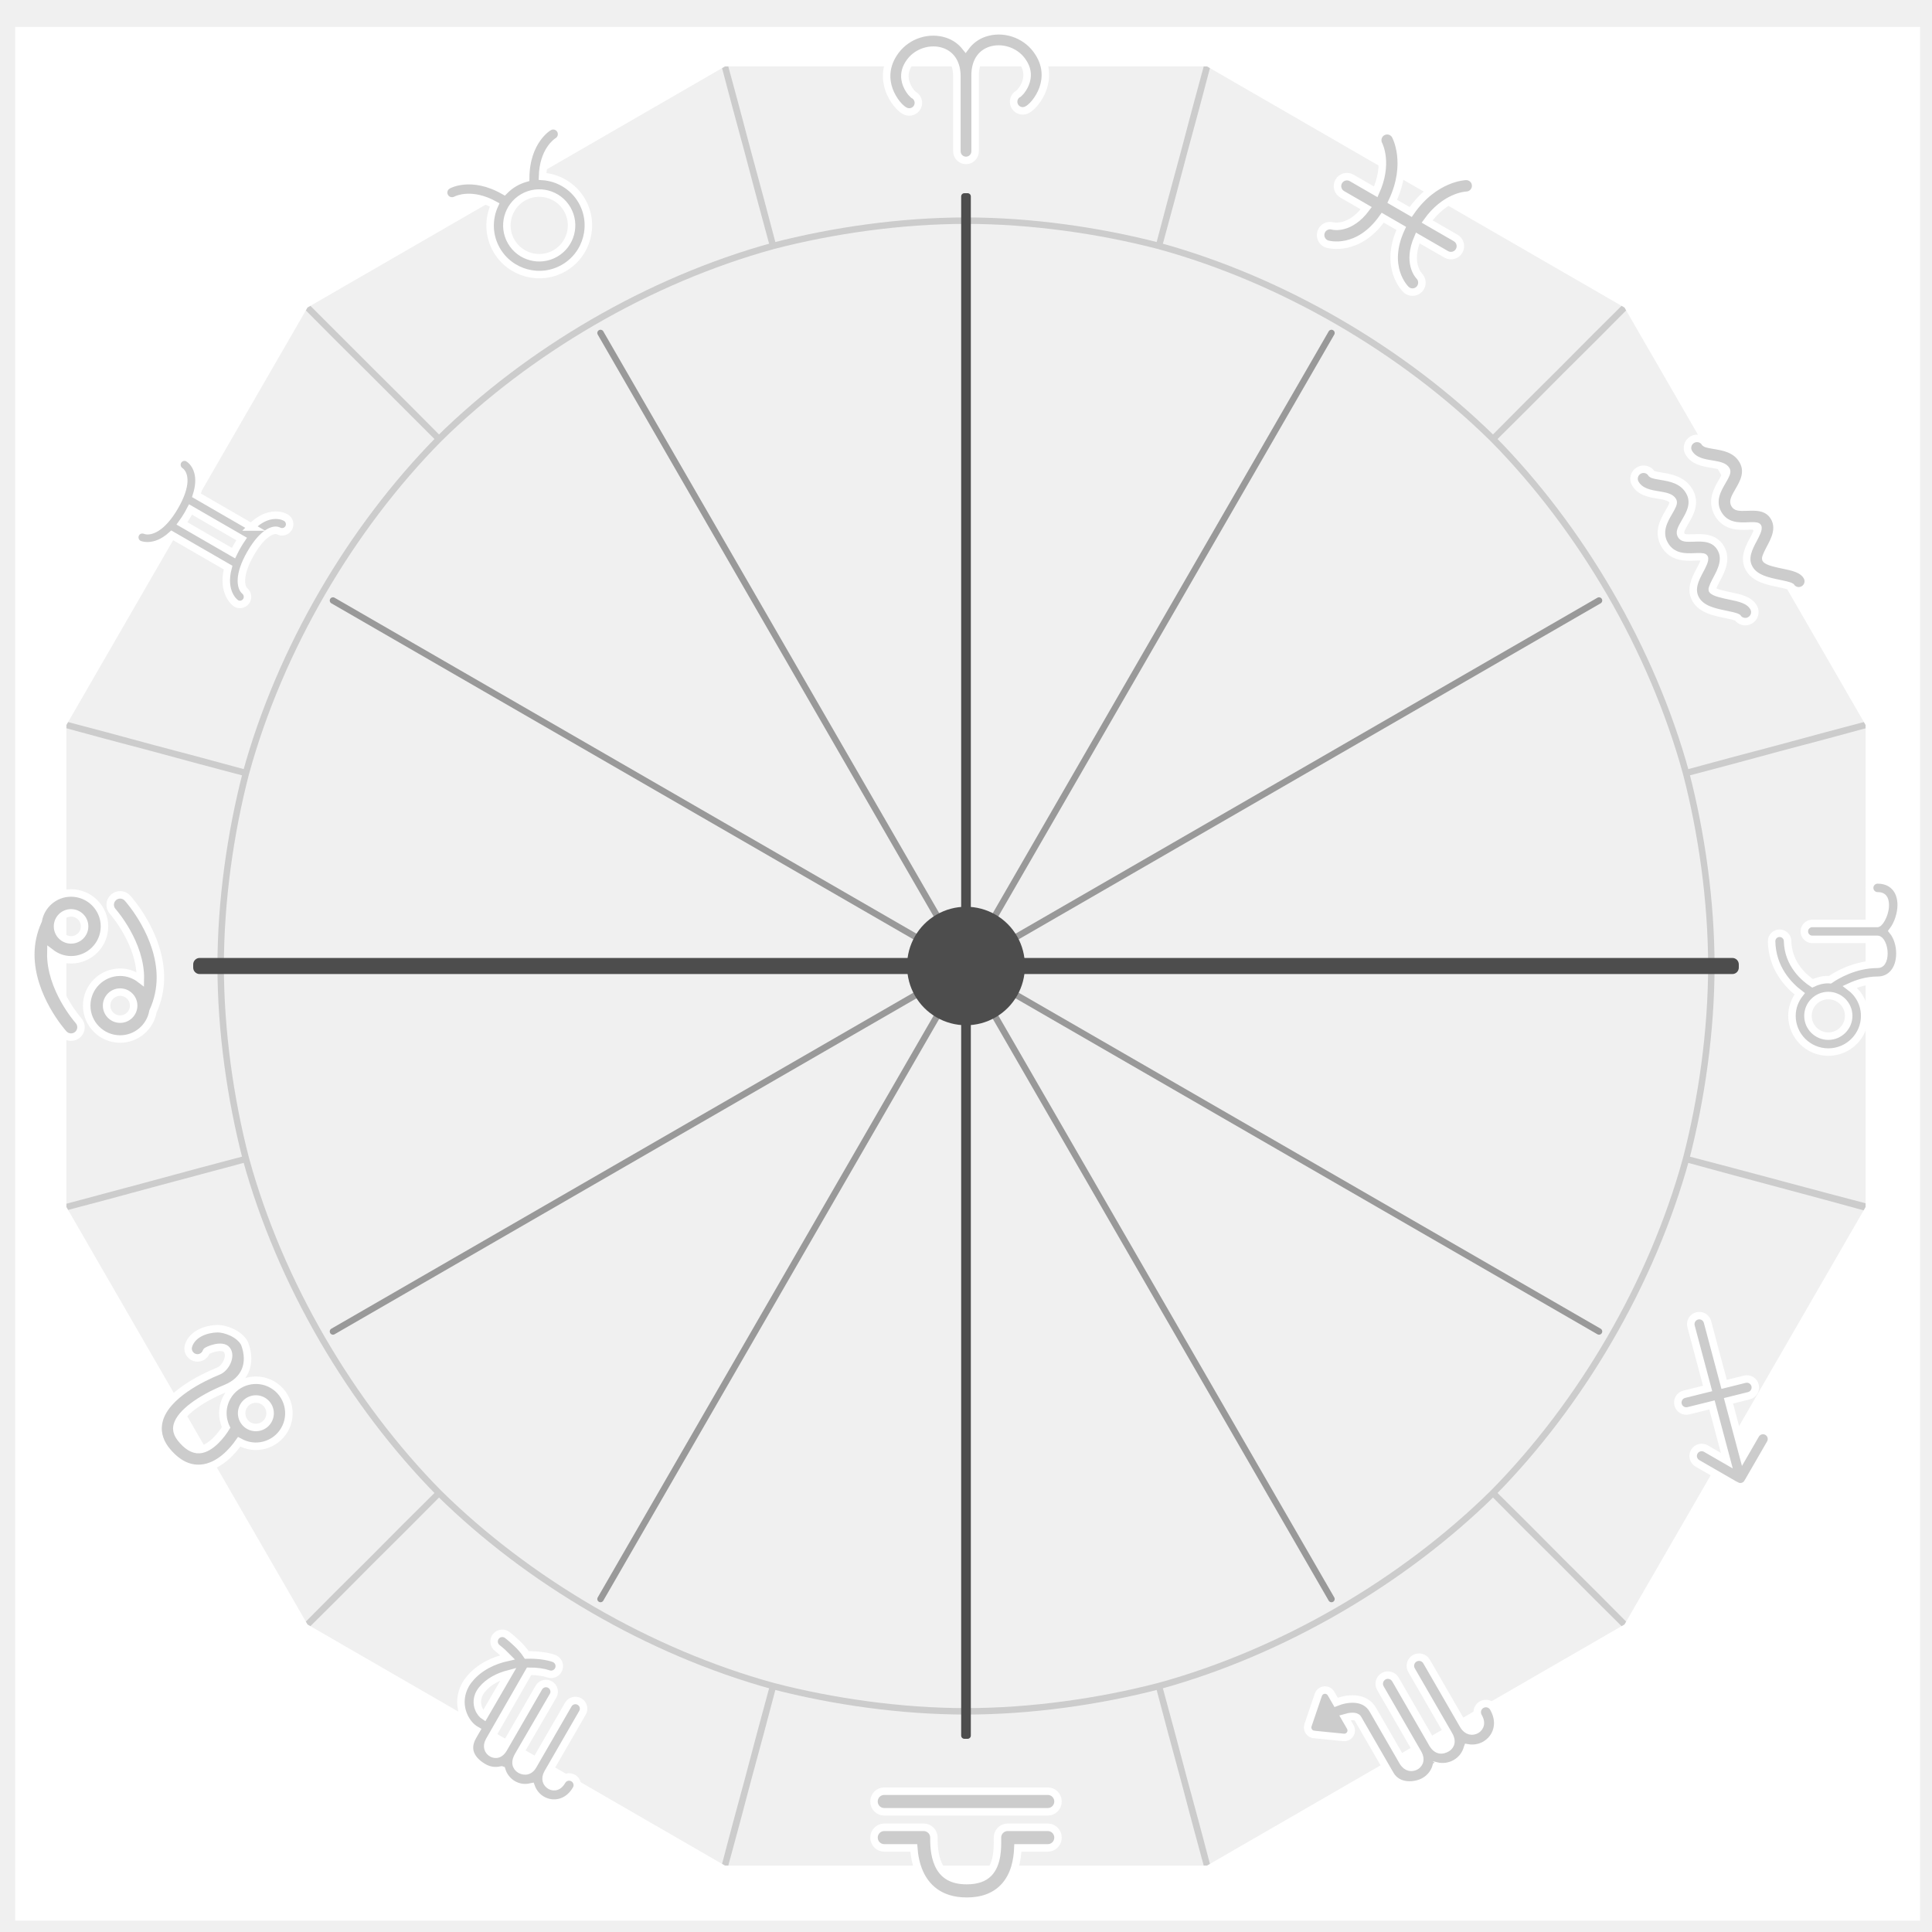
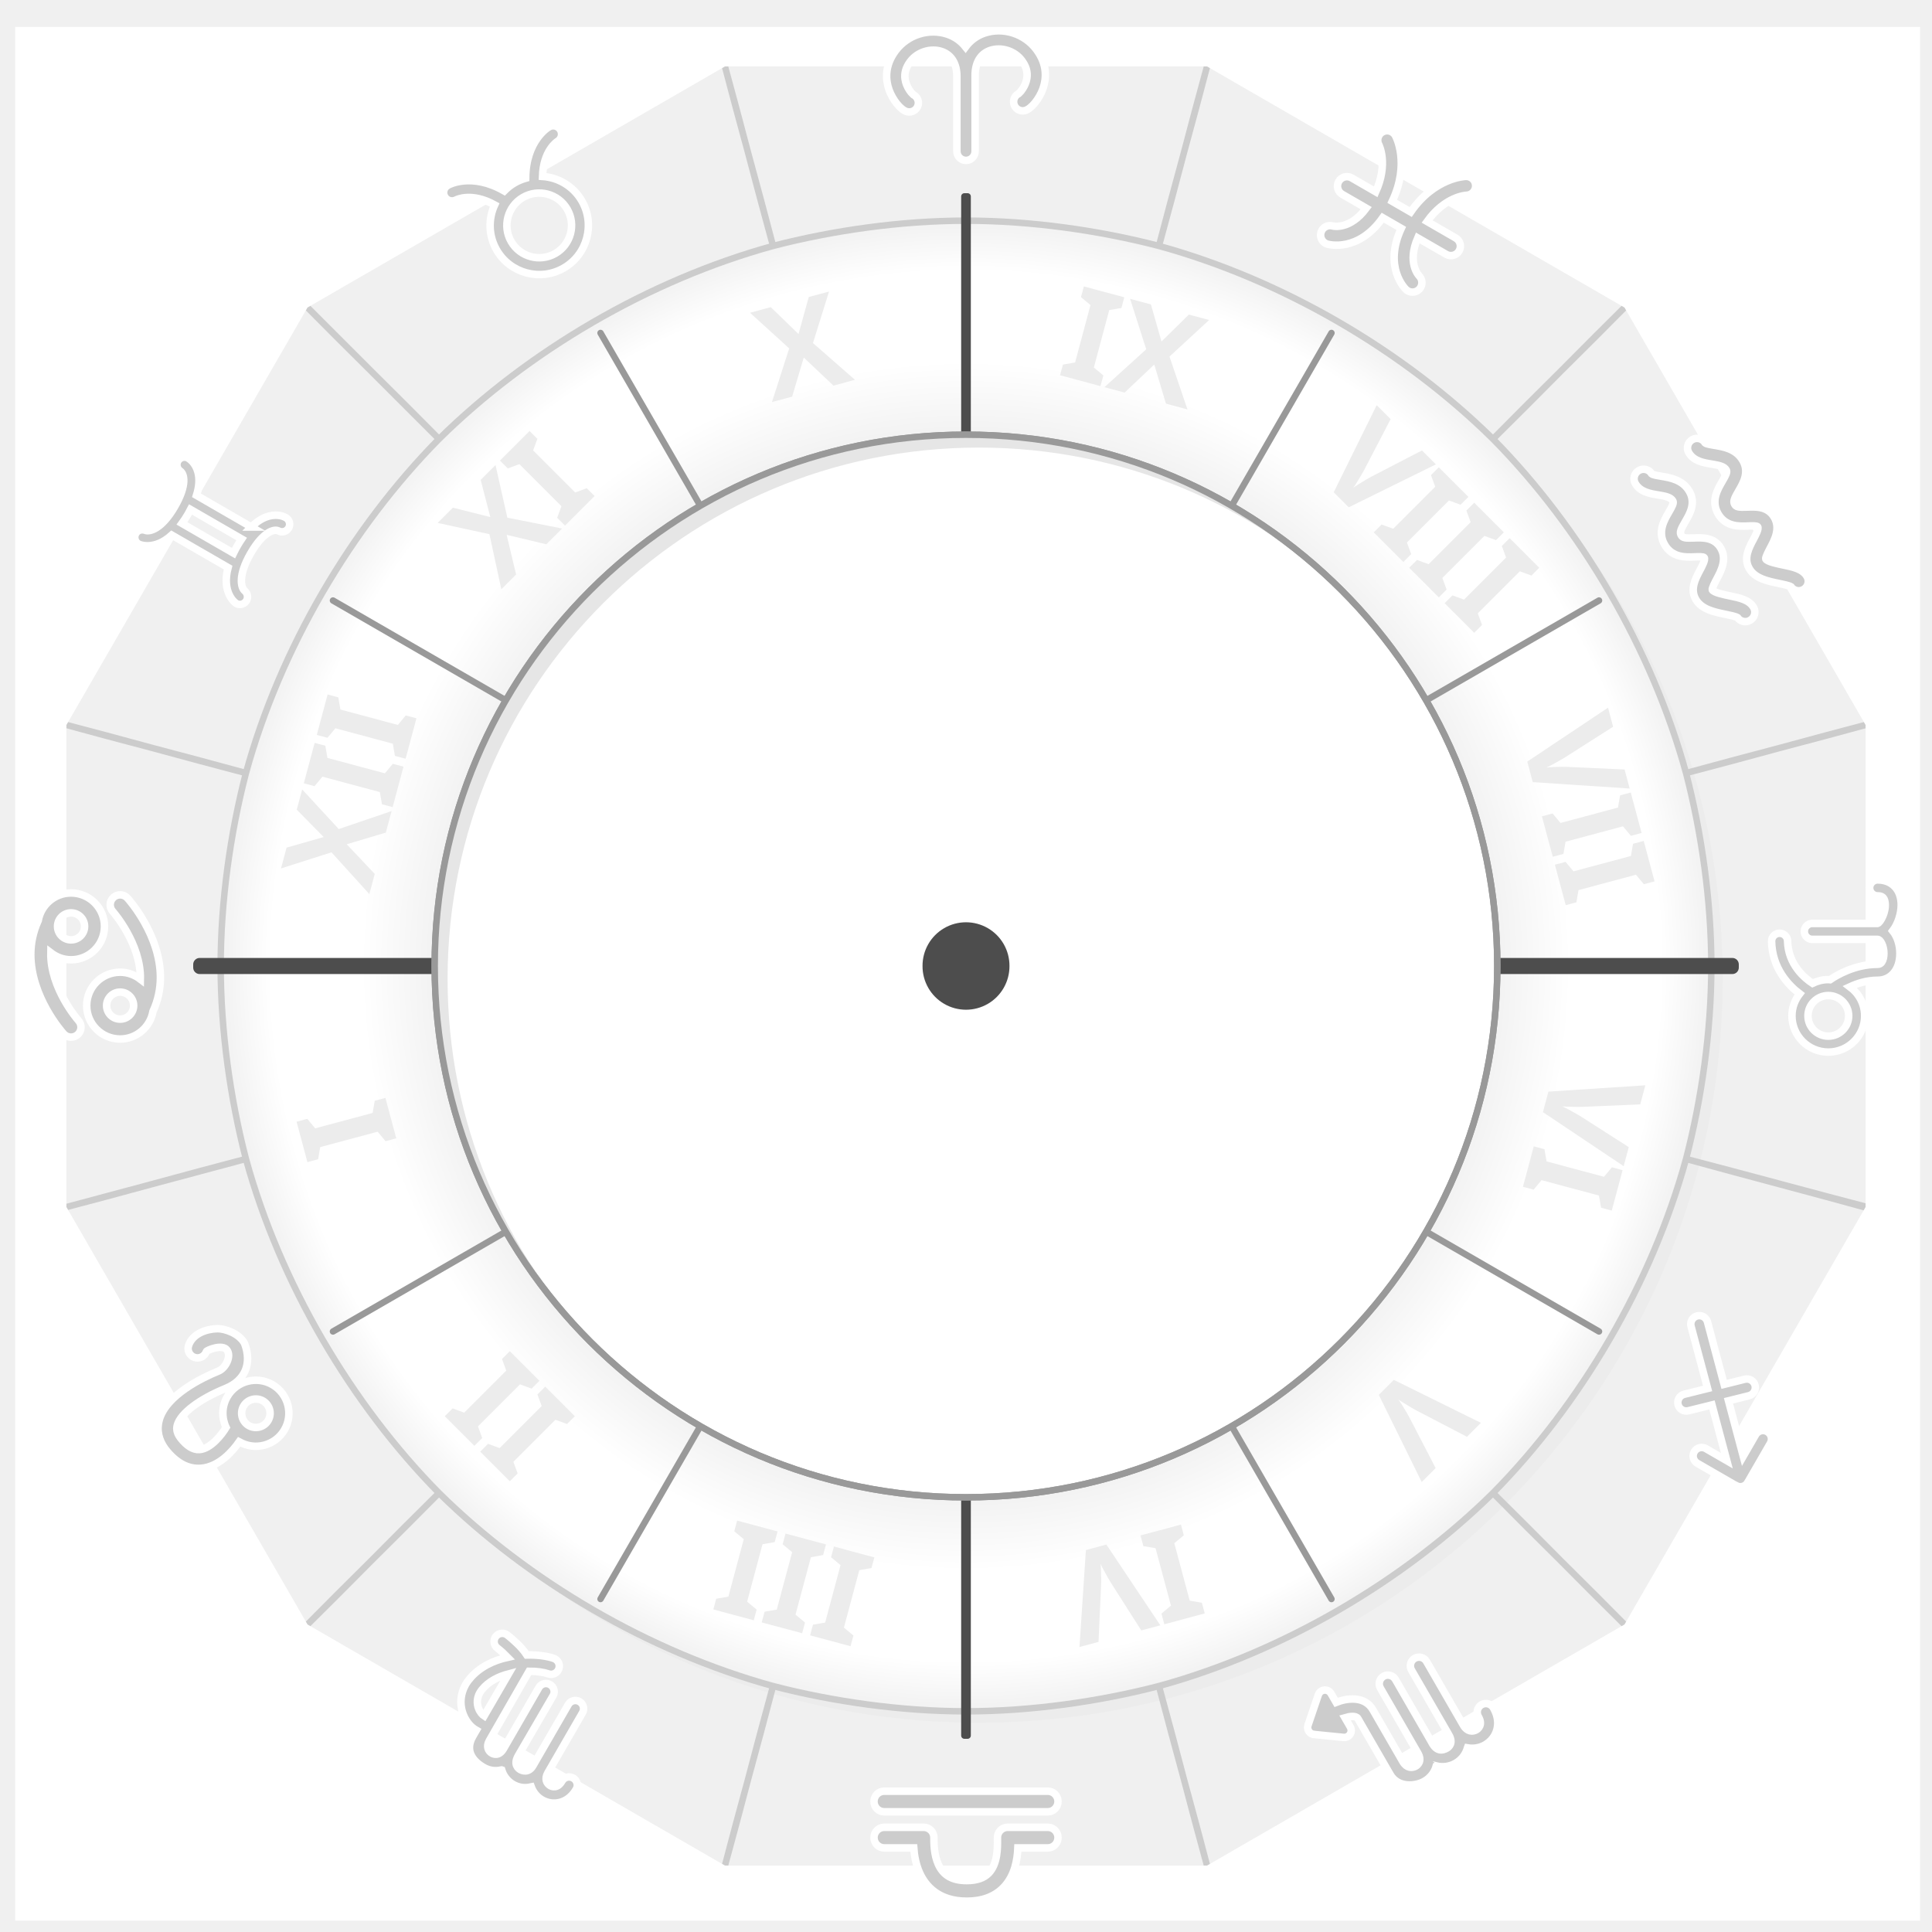
- <svg xmlns="http://www.w3.org/2000/svg" width="600" height="600" id="svg2985" version="1.1">
-   <defs id="defs2987" />
+ <svg xmlns="http://www.w3.org/2000/svg" xmlns:xlink="http://www.w3.org/1999/xlink" width="600" height="600" id="svg2985" version="1.1">
+   <defs id="defs2987">
+     <linearGradient id="linearGradient3909">
+       <stop style="stop-color:#959595;stop-opacity:1;" offset="0" id="stop3911" />
+       <stop id="stop3919" offset="0.814" style="stop-color:#ffffff;stop-opacity:1;" />
+       <stop id="stop3917" offset="0.935" style="stop-color:#ffffff;stop-opacity:1;" />
+       <stop style="stop-color:#f2f2f2;stop-opacity:1;" offset="1" id="stop3913" />
+     </linearGradient>
+     <radialGradient xlink:href="#linearGradient3909" id="radialGradient3915" cx="275" cy="268" fx="275" fy="268" r="165" gradientUnits="userSpaceOnUse" />
+   </defs>
  <g id="layer1">
+     <path style="fill:#ececec;fill-opacity:1;stroke:none;stroke-width:2;stroke-linecap:round;stroke-linejoin:round;stroke-miterlimit:2.9;stroke-opacity:1;stroke-dasharray:none;stroke-dashoffset:0;display:inline" d="M 465.312 138.688 C 505.946 180.322 531 237.228 531 300 C 531 427.578 427.578 531 300 531 C 237.228 531 180.322 505.946 138.688 465.312 C 180.638 508.295 239.195 535 304 535 C 431.578 535 535 431.578 535 304 C 535 239.195 508.295 180.638 465.312 138.688 z " id="path3900" />
+     <path transform="matrix(1.398551,0,0,1.398551,-84.60155,-74.81169)" d="M 440,268 A 165,165 0 1 1 110,268 165,165 0 1 1 440,268 z" id="path3906" style="fill:url(#radialGradient3915);fill-opacity:1;stroke:none;display:inline" />
    <g id="zodiac">
      <path id="path3535" d="M 324.578,18.531 C 329.605,37.854 335.051,57.051 340.078,76.375 358.701,71.544 379.866,68.531 400,68.531 420.134,68.531 441.299,71.544 459.922,76.375 464.949,57.051 470.395,37.854 475.422,18.531 426.509,18.531 373.491,18.531 324.578,18.531 z M 324.578,18.531 C 282.218,42.988 236.297,69.481 193.938,93.938 207.964,108.17 222.301,122.095 236.328,136.328 264.047,109.012 301.464,87.002 340.078,76.375 334.772,57.136 329.884,37.771 324.578,18.531 z M 475.422,18.531 C 470.116,37.771 465.228,57.136 459.922,76.375 498.536,87.002 535.953,109.012 563.672,136.328 577.699,122.095 592.036,108.17 606.062,93.938 563.702,69.481 517.782,42.988 475.422,18.531 z M 193.938,93.938 C 169.481,136.297 142.988,182.218 118.531,224.578 137.771,229.884 157.136,234.772 176.375,240.078 187.002,201.464 209.012,164.047 236.328,136.328 z M 606.062,93.938 C 591.83,107.964 577.905,122.301 563.672,136.328 590.988,164.047 612.998,201.464 623.625,240.078 642.864,234.772 662.229,229.884 681.469,224.578 657.012,182.218 630.519,136.298 606.062,93.938 z M 118.531,224.578 C 118.531,273.491 118.531,326.509 118.531,375.422 137.854,370.395 157.051,364.949 176.375,359.922 171.544,341.299 168.531,320.134 168.531,300 168.531,279.866 171.544,258.701 176.375,240.078 157.051,235.051 137.854,229.605 118.531,224.578 z M 681.469,224.578 C 662.146,229.605 642.949,235.051 623.625,240.078 628.456,258.701 631.469,279.866 631.469,300 631.469,320.134 628.456,341.299 623.625,359.922 642.949,364.949 662.708,370.395 682.031,375.422 682.031,326.509 681.469,273.491 681.469,224.578 z M 176.375,359.922 118.531,375.422 C 142.988,417.782 169.481,463.703 193.938,506.062 208.17,492.036 222.095,477.699 236.328,463.672 209.012,435.953 187.002,398.536 176.375,359.922 z M 623.625,359.922 C 612.998,398.536 590.988,435.953 563.672,463.672 577.905,477.699 591.83,492.036 606.062,506.062 630.519,463.703 656.45,417.782 680.906,375.422 661.667,370.116 642.864,365.228 623.625,359.922 z M 236.328,463.672 C 222.301,477.905 207.964,491.83 193.938,506.062 236.298,530.519 282.218,557.012 324.578,581.469 329.884,562.229 334.772,542.864 340.078,523.625 301.464,512.998 264.047,490.988 236.328,463.672 z M 563.672,463.672 C 535.953,490.988 498.536,512.998 459.922,523.625 465.228,542.864 470.116,562.229 475.422,581.469 517.782,557.012 563.703,530.519 606.062,506.062 592.036,491.83 577.699,477.905 563.672,463.672 z M 340.078,523.625 C 335.051,542.949 329.605,562.146 324.578,581.469 L 475.422,581.469 C 470.395,562.146 464.949,542.949 459.922,523.625 441.299,528.456 420.134,531.469 400,531.469 379.866,531.469 358.701,528.456 340.078,523.625 z" style="fill:none;stroke:#cccccc;stroke-width:2;display:inline" transform="translate(-100,0)" />
      <path style="fill:#ffffff;fill-opacity:1;stroke:none" d="M 4.719,8.375 4.719,596.469 596.312,596.469 596.312,8.375 4.719,8.375 z M 225.156,20.625 374.844,20.625 504.5,95.5 579.375,225.156 579.375,374.844 504.5,504.5 374.844,579.375 225.156,579.375 95.5,504.5 20.625,374.844 20.625,225.156 95.5,95.5 225.156,20.625 z" id="rect3032" />
      <path transform="matrix(1.23219,0,0,1.23219,-427.2726,-285.8995)" id="path3537" d="M 607.934,244.465 C 604.929,240.485 599.572,238.799 594.901,240.361 592.903,241.032 591.297,242.254 590.115,243.856 588.959,242.396 587.431,241.278 585.553,240.648 580.883,239.083 575.527,240.768 572.521,244.749 569.606,248.615 569.993,252.263 570.828,254.643 571.749,257.257 573.828,259.794 575.372,260.182 576.596,260.482 577.846,259.746 578.156,258.514 578.425,257.446 577.896,256.358 576.943,255.893 576.554,255.555 575.188,254.066 574.879,252.008 574.645,250.455 575.074,248.988 576.184,247.518 577.99,245.129 581.316,244.074 584.094,245.001 586.569,245.834 587.932,248.071 587.932,251.3 L 587.932,269.872 587.932,270.159 C 587.932,271.429 588.958,272.455 590.228,272.455 591.498,272.455 592.523,271.429 592.523,270.159 L 592.523,269.872 592.523,251.301 592.523,251.018 C 592.523,247.787 593.886,245.551 596.361,244.719 599.143,243.79 602.465,244.845 604.271,247.234 605.381,248.706 605.807,250.175 605.575,251.723 605.265,253.783 603.899,255.272 603.512,255.607 602.559,256.074 602.029,257.159 602.298,258.23 602.608,259.464 603.853,260.209 605.083,259.897 606.627,259.509 608.706,256.973 609.627,254.358 610.462,251.976 610.85,248.327 607.934,244.465 z" style="fill:#cccccc;fill-opacity:1;stroke:#ffffff;stroke-width:1.89;display:inline" />
      <path transform="matrix(1.067108,0.616095,-0.616095,1.067108,-122.2553,-620.3276)" id="path3581" d="M 685.36,254.878 677.052,254.878 C 677.819,247.235 682.094,244.355 682.343,244.193 683.457,243.507 683.806,242.05 683.131,240.93 682.446,239.803 680.984,239.45 679.858,240.128 679.567,240.309 673.13,244.345 672.264,254.878 L 666.899,254.878 C 666.031,244.345 659.598,240.305 659.305,240.128 658.187,239.453 656.743,239.809 656.058,240.916 655.368,242.025 655.711,243.489 656.813,244.191 657.014,244.321 661.337,247.188 662.106,254.878 L 655.094,254.878 C 653.777,254.878 652.711,255.945 652.711,257.263 652.711,258.578 653.777,259.646 655.094,259.646 L 662.092,259.646 C 661.293,266.461 657.18,267.71 657.019,267.753 655.74,268.06 654.951,269.347 655.259,270.627 655.521,271.719 656.497,272.455 657.573,272.455 657.757,272.455 657.943,272.432 658.131,272.389 658.468,272.305 665.918,270.385 666.893,259.644 L 672.272,259.643 C 673.245,270.385 680.695,272.306 681.034,272.389 681.22,272.432 681.406,272.455 681.587,272.455 682.646,272.455 683.597,271.737 683.874,270.662 684.2,269.404 683.437,268.111 682.183,267.763 681.99,267.71 677.873,266.461 677.073,259.646 L 685.362,259.646 C 686.678,259.646 687.744,258.578 687.744,257.263 687.744,255.945 686.678,254.878 685.36,254.878 z" style="fill:#cccccc;fill-opacity:1;stroke:#ffffff;stroke-width:1.89;display:inline" />
      <path style="fill:#cccccc;stroke:#ffffff;stroke-width:1.289" d="M 1.631,12.874 C 3.334,12.874 4.42,11.56 5.293,10.498 6.166,9.441 6.748,8.8 7.474,8.8 7.856,8.8 8.162,9.212 8.83,10.374 9.605,11.724 10.774,13.76 13.316,13.76 15.939,13.76 17.022,11.699 17.736,10.338 18.048,9.742 18.439,9.002 18.683,9.002 19.105,9.002 19.738,10.008 20.199,10.739 21.066,12.112 22.142,13.825 24.187,13.825 26.181,13.825 27.667,12.162 28.984,10.693 29.457,10.165 30.161,9.381 30.498,9.2 31.339,9.136 32,8.432 32,7.575 32,6.676 31.271,5.943 30.37,5.943 28.859,5.943 27.74,7.193 26.557,8.517 25.916,9.233 24.725,10.562 24.184,10.562 23.901,10.495 23.266,9.484 22.959,9 22.093,7.624 20.906,5.738 18.684,5.738 16.469,5.738 15.496,7.592 14.851,8.817 14.126,10.197 13.855,10.495 13.318,10.495 12.757,10.495 12.413,10.057 11.66,8.748 10.879,7.393 9.811,5.535 7.474,5.535 5.158,5.535 3.781,7.204 2.777,8.424 2.435,8.836 1.867,9.528 1.614,9.612 0.722,9.622 0,10.349 0,11.243 0,12.144 0.73,12.874 1.631,12.874 z" id="path3529" transform="matrix(0.8995769,1.558113,-1.571058,0.9070509,543.2129,126.3413)" />
      <path style="fill:#cccccc;stroke:#ffffff;stroke-width:1.289" d="M 30.37,16.513 C 28.859,16.513 27.74,17.763 26.557,19.086 25.916,19.803 24.725,21.132 24.184,21.132 23.901,21.064 23.266,20.054 22.959,19.57 22.093,18.194 20.906,16.308 18.684,16.308 16.469,16.308 15.496,18.162 14.851,19.388 14.126,20.767 13.855,21.065 13.318,21.065 12.757,21.065 12.413,20.627 11.66,19.318 10.881,17.963 9.812,16.104 7.475,16.104 5.16,16.104 3.783,17.773 2.779,18.993 2.437,19.407 1.869,20.097 1.616,20.181 0.722,20.191 0,20.917 0,21.811 0,22.71 0.73,23.442 1.631,23.442 3.334,23.442 4.42,22.127 5.293,21.066 6.166,20.009 6.748,19.367 7.474,19.367 7.856,19.367 8.162,19.78 8.83,20.942 9.605,22.292 10.774,24.327 13.316,24.327 15.939,24.327 17.022,22.267 17.736,20.907 18.048,20.31 18.439,19.57 18.683,19.57 19.105,19.57 19.738,20.576 20.199,21.307 21.066,22.681 22.142,24.393 24.187,24.393 26.181,24.393 27.667,22.73 28.984,21.262 29.457,20.734 30.161,19.95 30.498,19.768 31.339,19.704 32,19 32,18.143 32,17.242 31.271,16.513 30.37,16.513 z" id="path3531" transform="matrix(0.8995769,1.558113,-1.571058,0.9070509,543.2129,126.3413)" />
      <path transform="matrix(0,1.23219,-1.23219,0,885.8995,-722.9978)" id="path3553" d="M 842.79,248.992 C 839.788,248.992 837.143,250.471 835.474,252.719 834.639,250.916 833.82,248.46 833.82,245.727 833.82,242.369 831.105,240.111 827.063,240.111 824.992,240.111 822.85,240.74 821.377,241.94 819.573,240.559 816.959,239.784 814.833,239.784 813.144,239.784 811.672,240.242 810.58,241.108 809.645,241.851 808.53,243.254 808.53,245.729 808.53,246.843 809.431,247.743 810.54,247.743 811.649,247.743 812.55,246.843 812.55,245.729 812.55,244.747 812.825,244.057 814.17,243.859 816.56,243.5 819.293,245.06 819.499,245.729 L 819.499,262.191 C 819.499,263.304 820.399,264.205 821.509,264.205 822.618,264.205 823.517,263.303 823.517,262.191 L 823.517,245.729 C 823.517,245.019 825.153,244.145 827.062,244.145 827.942,244.145 828.736,244.338 829.237,244.668 829.636,244.933 829.798,245.244 829.798,245.729 829.798,251.556 832.639,256.207 833.694,257.734 833.683,257.876 833.652,258.012 833.652,258.156 833.652,259.592 834.012,260.93 834.597,262.14 833.366,264.018 829.915,268.295 823.936,268.425 822.827,268.449 821.946,269.367 821.969,270.483 821.993,271.582 822.888,272.455 823.979,272.455 823.994,272.444 824.007,272.455 824.021,272.455 830.876,272.31 835.162,268.102 837.227,265.378 838.774,266.576 840.686,267.322 842.787,267.322 847.828,267.322 851.925,263.212 851.925,258.16 851.925,253.105 847.831,248.991 842.79,248.991 z M 842.79,263.288 C 839.969,263.288 837.673,260.986 837.673,258.156 837.673,255.327 839.969,253.025 842.79,253.025 845.613,253.025 847.909,255.328 847.909,258.156 847.909,260.986 845.613,263.289 842.79,263.288 z" style="fill:#cccccc;stroke:#ffffff;stroke-width:1.89;display:inline" />
      <path transform="matrix(-0.616095,1.067108,-1.067108,-0.616095,1368.191,-378.3608)" id="path3587" d="M 926.586,241.846 C 926.576,241.597 926.534,241.345 926.437,241.111 926.33,240.854 926.178,240.626 925.987,240.431 925.973,240.425 925.977,240.415 925.977,240.414 L 925.977,240.414 C 925.779,240.215 925.542,240.059 925.28,239.951 925.018,239.842 924.743,239.785 924.462,239.785 924.462,239.785 924.462,239.785 924.462,239.784 L 913.037,239.784 C 911.854,239.784 910.894,240.743 910.894,241.926 910.894,243.111 911.854,244.069 913.036,244.069 L 919.28,244.069 909.045,254.273 905.367,250.455 C 904.546,249.606 903.188,249.579 902.337,250.401 901.485,251.221 901.459,252.576 902.28,253.43 L 906.009,257.297 894.475,268.796 C 893.637,269.63 893.635,270.988 894.475,271.826 894.892,272.246 895.441,272.455 895.991,272.455 896.537,272.455 897.085,272.246 897.504,271.83 L 908.985,260.383 913.193,264.75 C 913.613,265.186 914.173,265.406 914.737,265.406 915.271,265.406 915.808,265.208 916.223,264.806 917.075,263.986 917.099,262.628 916.279,261.777 L 912.022,257.358 922.323,247.09 922.323,253.175 C 922.323,254.36 923.283,255.319 924.468,255.319 925.65,255.319 926.609,254.36 926.609,253.176 L 926.609,241.927 C 926.609,241.898 926.594,241.875 926.592,241.845 z" style="fill:#cccccc;fill-opacity:1;stroke:#ffffff;stroke-width:1.89;display:inline" />
      <path transform="matrix(-1.067108,0.616095,-0.616095,-1.067108,1649.629,197.3299)" id="path3593" d="M 1011.121,263.915 1005.029,259.539 C 1004.49,259.151 1003.784,259.097 1003.199,259.399 1002.611,259.701 1002.243,260.307 1002.243,260.97 L 1002.243,263.659 C 1001.077,263.378 999.526,262.779 999.526,261.852 L 999.526,245.546 C 999.526,241.611 995.463,239.784 992.9,239.784 991.182,239.784 989.583,240.433 988.395,241.615 988.394,241.615 988.39,241.618 988.388,241.621 987.129,240.416 985.459,239.784 983.837,239.784 982.121,239.784 980.522,240.433 979.335,241.615 979.326,241.622 979.318,241.636 979.308,241.644 978.094,240.628 976.578,240.077 975.091,240.077 973.374,240.077 971.775,240.727 970.588,241.908 969.683,242.808 968.603,244.443 968.603,247.099 968.603,248.312 969.581,249.291 970.79,249.291 971.998,249.291 972.975,248.31 972.975,247.099 972.975,244.652 974.595,244.463 975.091,244.463 976.132,244.463 977.347,245.153 977.347,247.099 L 977.347,265.647 C 977.347,266.858 978.324,267.838 979.533,267.838 980.741,267.838 981.718,266.856 981.718,265.647 L 981.718,246.808 C 981.718,244.361 983.339,244.171 983.835,244.171 986.798,244.171 986.407,247.024 986.407,247.876 986.407,248.729 986.407,265.647 986.407,265.647 986.407,266.859 987.386,267.839 988.593,267.839 989.803,267.839 990.78,266.856 990.78,265.647 L 990.78,246.809 C 990.78,244.361 992.397,244.171 992.896,244.171 993.936,244.171 995.15,244.863 995.15,246.809 L 995.15,261.858 C 995.15,266.035 999.393,267.716 1002.237,268.123 L 1002.237,270.688 C 1002.237,271.382 1002.643,272.01 1003.271,272.297 1003.506,272.404 1003.751,272.455 1003.997,272.455 1004.418,272.456 1004.83,272.306 1005.157,272.02 L 1011.249,266.685 C 1011.656,266.331 1011.878,265.809 1011.851,265.27 1011.828,264.725 1011.558,264.229 1011.121,263.917 z" style="fill:#cccccc;fill-opacity:1;stroke:#ffffff;stroke-width:1.89;display:inline" />
      <path style="fill:#cccccc;stroke:#ffffff;stroke-width:1.299" d="M 1.78,18.259 8.75,18.259 C 9.733,18.259 10.53,17.463 10.53,16.481 L 10.528,16.129 C 10.513,14.768 10.482,11.933 12.051,10.345 12.903,9.484 14.152,9.065 15.869,9.065 18.366,9.065 19.935,9.95 20.81,11.847 21.581,13.525 21.581,15.538 21.58,16.48 21.58,17.462 22.377,18.258 23.359,18.258 L 30.216,18.258 C 31.199,18.258 31.996,17.462 31.996,16.48 31.996,15.498 31.199,14.701 30.216,14.701 L 25.084,14.701 C 24.992,13.463 24.737,11.876 24.041,10.359 23.022,8.143 20.776,5.504 15.868,5.504 13.188,5.504 11.052,6.29 9.518,7.842 7.497,9.884 7.064,12.728 6.981,14.699 L 1.78,14.699 C 0.797,14.699 0,15.495 0,16.478 0,17.463 0.797,18.259 1.78,18.259 z" id="path3573" transform="matrix(-1.785963,0,0,-1.800137,328.5755,600.3483)" />
      <path style="fill:#cccccc;stroke:#ffffff;stroke-width:1.299" d="M 30.221,20.93 1.78,20.93 C 0.797,20.93 0,21.727 0,22.708 0,23.691 0.797,24.488 1.78,24.488 L 30.221,24.488 C 31.203,24.488 32,23.691 32,22.708 32,21.725 31.203,20.93 30.221,20.93 z" id="path3575" transform="matrix(-1.785963,0,0,-1.800137,328.5755,600.3483)" />
      <path transform="matrix(-1.067108,-0.616095,0.616095,-1.067108,1234.467,1516.053)" id="path3605" d="M 1168.754,257.293 C 1169.335,253.819 1168.057,250.552 1165.335,248.551 1163.907,247.502 1162.267,246.96 1160.8,246.972 L 1160.8,245.218 C 1160.8,240.567 1156.96,239.784 1154.535,239.784 1152.91,239.784 1151.4,240.395 1150.278,241.509 1150.278,241.511 1150.278,241.514 1150.268,241.516 1149.077,240.38 1147.499,239.784 1145.965,239.784 1144.344,239.784 1142.832,240.395 1141.71,241.509 1141.7,241.517 1141.694,241.53 1141.685,241.538 1140.536,240.579 1139.103,240.06 1137.698,240.06 1136.075,240.06 1134.563,240.671 1133.441,241.785 1132.585,242.636 1131.563,244.176 1131.563,246.682 1131.563,247.824 1132.487,248.747 1133.63,248.747 1134.772,248.747 1135.697,247.824 1135.697,246.682 1135.697,244.373 1137.227,244.194 1137.697,244.194 1138.68,244.194 1139.828,244.845 1139.828,246.682 L 1139.828,264.166 C 1139.828,265.308 1140.753,266.231 1141.895,266.231 1143.037,266.231 1143.962,265.307 1143.962,264.166 L 1143.962,246.405 C 1143.962,244.097 1145.763,243.922 1146.257,243.922 1146.752,243.922 1148.447,244.054 1148.447,246.733 1148.447,250.082 1148.393,264.166 1148.393,264.166 1148.393,265.308 1149.317,266.231 1150.46,266.231 1151.602,266.231 1152.527,265.307 1152.527,264.166 L 1152.527,246.405 C 1152.527,244.097 1154.057,243.919 1154.527,243.919 1155.511,243.919 1156.659,244.568 1156.659,246.405 1156.659,246.405 1156.719,265.269 1156.716,266.496 1155.037,267.481 1153.406,268.125 1152.177,268.358 1151.055,268.57 1150.317,269.65 1150.528,270.772 1150.716,271.764 1151.582,272.455 1152.557,272.455 1152.683,272.455 1152.814,272.441 1152.942,272.419 1154.601,272.104 1156.911,271.2 1159.262,269.763 1161.473,270.896 1164.495,271.442 1166.025,271.661 1167.14,271.811 1168.203,271.035 1168.363,269.907 1168.524,268.775 1167.74,267.729 1166.609,267.567 1165.433,267.398 1164.209,267.131 1163.165,266.836 1165.869,264.359 1168.105,261.144 1168.749,257.293 z M 1160.867,263.336 C 1160.867,262.426 1160.877,261.417 1160.878,260.365 1160.89,257.02 1160.902,253.283 1160.902,251.085 1161.366,251.108 1162.239,251.34 1163.091,252.04 1163.863,252.673 1165.095,254.11 1164.677,256.61 1164.25,259.178 1162.75,261.47 1160.867,263.336 z" style="fill:#cccccc;fill-opacity:1;stroke:#ffffff;stroke-width:1.89;display:inline" />
      <path transform="matrix(-0.616095,-1.067108,1.067108,-0.616095,550.5333,1905.736)" id="path3565" d="M 1245.354,257.975 C 1244.486,256.998 1242.985,256.906 1242.013,257.773 1241.033,258.64 1240.944,260.136 1241.812,261.114 1242.013,261.344 1241.511,265.587 1239.525,265.79 1237.54,265.992 1235.757,263.179 1236.018,261.274 1236.593,257.111 1237.432,246.914 1232.819,242.199 1230.995,240.334 1228.533,239.523 1225.643,239.857 1221.323,240.46 1218.416,242.257 1217,245.208 1215.014,249.346 1216.766,254.327 1217.974,256.907 1217.961,256.915 1217.947,256.916 1217.934,256.924 1213.959,259.219 1212.592,264.321 1214.887,268.296 1217.181,272.27 1222.283,273.637 1226.258,271.342 1230.232,269.047 1231.599,263.946 1229.305,259.972 1227.884,257.511 1225.386,256.055 1222.746,255.844 1221.781,254.091 1220.009,249.867 1221.27,247.25 1221.964,245.826 1223.646,244.916 1226.24,244.557 1228.059,244.345 1228.934,245.001 1229.434,245.513 1231.553,247.678 1232.296,253.612 1231.328,260.629 1230.601,265.899 1233.379,269.574 1238.755,270.462 1241.699,270.569 1244.554,267.924 1245.389,266.41 1246.709,264.026 1247.49,260.384 1245.355,257.975 z M 1223.89,267.24 C 1222.176,268.23 1219.977,267.64 1218.988,265.928 1217.999,264.214 1218.587,262.014 1220.301,261.025 1222.016,260.035 1224.215,260.625 1225.204,262.339 1226.192,264.052 1225.603,266.251 1223.89,267.24 z" style="fill:#cccccc;fill-opacity:1;stroke:#ffffff;stroke-width:1.89;display:inline" />
      <path style="fill:#cccccc;fill-opacity:1;stroke:#ffffff;stroke-width:1.642" d="M 27.955,17.946 C 27.868,18.023 20.906,24.162 13.108,23.992 14.052,22.761 14.638,21.236 14.638,19.565 14.638,15.529 11.355,12.247 7.319,12.247 3.283,12.246 0,15.529 0,19.565 0,23.164 2.614,26.146 6.04,26.754 8.56,27.904 11.072,28.386 13.48,28.386 22.759,28.386 30.465,21.55 30.872,21.182 31.766,20.375 31.834,19.001 31.032,18.11 30.225,17.213 28.85,17.143 27.955,17.946 z M 7.319,22.527 C 5.685,22.527 4.357,21.201 4.357,19.565 4.357,17.931 5.685,16.604 7.319,16.604 8.953,16.604 10.281,17.931 10.281,19.565 10.281,21.2 8.953,22.527 7.319,22.527 z" id="path3545" transform="matrix(0,-1.417315,1.418221,0,9.5594,322.6772)" />
      <path style="fill:#cccccc;fill-opacity:1;stroke:#ffffff;stroke-width:1.642" d="M 4.045,10.44 C 4.132,10.363 11.094,4.225 18.893,4.395 17.949,5.626 17.362,7.15 17.362,8.821 17.362,12.857 20.645,16.139 24.682,16.139 28.717,16.139 32,12.857 32,8.821 32,5.223 29.385,2.241 25.96,1.633 23.439,0.48 20.928,0 18.52,0 9.24,0 1.534,6.836 1.128,7.204 0.233,8.011 0.166,9.385 0.968,10.275 1.776,11.174 3.151,11.244 4.045,10.44 z M 24.682,5.859 C 26.315,5.859 27.643,7.186 27.643,8.821 27.643,10.456 26.315,11.783 24.682,11.783 23.047,11.783 21.719,10.456 21.719,8.821 21.719,7.187 23.047,5.859 24.682,5.859 z" id="path3547" transform="matrix(0,-1.417315,1.418221,0,9.5594,322.6772)" />
      <path transform="matrix(0.616095,-1.067108,1.067108,0.616095,-1063.917,1490.573)" id="path3559" d="M 1395.985,264.186 1395.985,248.222 C 1398.251,247.716 1400.027,246.838 1401.27,245.578 1402.991,243.831 1403.06,242.029 1403.055,241.685 1403.042,240.657 1402.225,239.871 1401.2,239.834 1400.164,239.804 1399.303,240.628 1399.222,241.652 1399.135,242.773 1397.268,244.89 1390.834,244.89 1384.266,244.89 1382.115,242.656 1381.893,241.466 1381.76,240.442 1380.85,239.675 1379.809,239.796 1378.754,239.895 1377.98,240.831 1378.079,241.889 1378.1,242.103 1378.57,246.017 1384.2,247.826 L 1384.2,264.216 C 1377.934,265.917 1377.43,270.129 1377.409,270.352 1377.312,271.377 1378.045,272.254 1379.064,272.392 1380.08,272.53 1381.036,271.8 1381.217,270.787 1381.429,269.598 1383.573,267.352 1390.161,267.351 1396.595,267.352 1398.462,269.468 1398.549,270.512 1398.536,271.572 1399.384,272.444 1400.443,272.455 1400.454,272.446 1400.46,272.455 1400.466,272.455 1401.513,272.455 1402.37,271.609 1402.383,270.556 1402.383,270.213 1402.319,268.411 1400.597,266.664 1399.484,265.532 1397.931,264.71 1395.985,264.185 z M 1388.034,263.582 1388.034,248.584 C 1388.899,248.672 1389.811,248.734 1390.832,248.734 1391.287,248.734 1391.719,248.714 1392.151,248.696 L 1392.151,263.578 C 1391.513,263.534 1390.855,263.506 1390.162,263.506 1389.409,263.506 1388.7,263.532 1388.034,263.582 z" style="fill:#cccccc;stroke:#ffffff;stroke-width:1.89;display:inline" />
      <path transform="matrix(1.067108,-0.616095,0.616095,1.067108,-1561.841,698.3961)" id="path3599" d="M 1484.949,239.784 1484.949,239.784 C 1484.658,239.784 1478.15,239.908 1473.389,248.052 1472.431,247.815 1471.436,247.674 1470.406,247.674 1469.263,247.674 1468.159,247.842 1467.108,248.134 1462.337,239.912 1455.793,239.784 1455.501,239.784 1455.501,239.784 1455.501,239.784 1455.489,239.794 1454.334,239.794 1453.411,240.719 1453.39,241.872 1453.371,243.027 1454.297,243.986 1455.455,244.024 1455.645,244.034 1459.811,244.252 1463.26,249.964 1460.091,252.211 1458.013,255.899 1458.013,260.07 1458.013,266.899 1463.569,272.455 1470.4,272.455 1477.233,272.455 1482.791,266.9 1482.791,260.07 1482.791,255.789 1480.605,252.008 1477.293,249.783 1480.694,244.293 1484.732,244.035 1484.982,244.025 1486.141,244.008 1487.069,243.064 1487.066,241.902 1487.066,240.738 1486.117,239.794 1484.948,239.794 z M 1470.4,268.213 C 1465.904,268.213 1462.245,264.556 1462.245,260.061 1462.245,255.565 1465.904,251.906 1470.4,251.906 1474.899,251.906 1478.558,255.565 1478.558,260.061 1478.558,264.556 1474.898,268.213 1470.4,268.213 z" style="fill:#cccccc;fill-opacity:1;stroke:#ffffff;stroke-width:1.89;display:inline" />
    </g>
    <path id="path3025" d="M 326.625,17.969 C 331.652,37.292 336.691,56.614 341.719,75.938 360.342,71.107 379.866,68.531 400,68.531 420.134,68.531 439.658,71.107 458.281,75.938 463.309,56.614 468.348,37.292 473.375,17.969 424.462,17.969 375.538,17.969 326.625,17.969 z M 322.531,19.094 C 280.171,43.55 237.797,67.981 195.438,92.438 209.464,106.67 223.504,120.892 237.531,135.125 265.25,107.809 299.824,87.439 338.438,76.812 333.132,57.574 327.837,38.333 322.531,19.094 z M 477.469,19.094 C 472.163,38.333 466.868,57.574 461.562,76.812 500.176,87.439 534.75,107.809 562.469,135.125 576.496,120.892 590.536,106.67 604.562,92.438 562.202,67.981 519.829,43.55 477.469,19.094 z M 192.438,95.438 C 167.981,137.797 143.55,180.171 119.094,222.531 138.333,227.837 157.574,233.132 176.812,238.438 187.439,199.824 207.809,165.25 235.125,137.531 L 192.438,95.438 z M 607.562,95.438 C 593.33,109.464 579.108,123.504 564.875,137.531 592.191,165.25 612.561,199.824 623.188,238.438 642.426,233.132 661.667,227.837 680.906,222.531 656.45,180.171 632.019,137.798 607.562,95.438 z M 117.969,226.625 C 117.969,275.538 117.969,324.462 117.969,373.375 137.292,368.348 156.614,363.309 175.938,358.281 171.107,339.658 168.531,320.134 168.531,300 168.531,279.866 171.107,260.342 175.938,241.719 156.614,236.691 137.292,231.652 117.969,226.625 z M 682.031,226.625 C 662.708,231.652 643.386,236.691 624.062,241.719 628.893,260.342 631.469,279.866 631.469,300 631.469,320.134 628.893,339.658 624.062,358.281 643.386,363.309 662.708,368.348 682.031,373.375 682.031,324.462 682.031,275.538 682.031,226.625 z M 176.812,361.562 119.094,377.469 C 143.55,419.829 167.981,462.203 192.438,504.562 206.67,490.536 220.892,476.496 235.125,462.469 207.809,434.75 187.439,400.176 176.812,361.562 z M 623.188,361.562 C 612.561,400.176 592.191,434.75 564.875,462.469 579.108,476.496 593.33,490.536 607.562,504.562 632.019,462.203 656.45,419.829 680.906,377.469 661.667,372.163 642.426,366.868 623.188,361.562 z M 237.531,464.875 C 223.504,479.108 209.464,493.33 195.438,507.562 237.798,532.019 280.171,556.45 322.531,580.906 327.837,561.667 333.132,542.426 338.438,523.188 299.824,512.561 265.25,492.191 237.531,464.875 z M 562.469,464.875 C 534.75,492.191 500.176,512.561 461.562,523.188 466.868,542.426 472.163,561.667 477.469,580.906 519.829,556.45 562.203,532.019 604.562,507.562 590.536,493.33 576.496,479.108 562.469,464.875 z M 341.719,524.062 C 336.691,543.386 331.652,562.708 326.625,582.031 L 473.375,582.031 C 468.348,562.708 463.309,543.386 458.281,524.062 439.658,528.893 420.134,531.469 400,531.469 379.866,531.469 360.342,528.893 341.719,524.062 z" style="fill:none;stroke:#cccccc;stroke-width:2;display:inline" transform="translate(600,0)" />
-     <path style="opacity:0.68;fill:#999999;fill-opacity:1;stroke:#999999;stroke-width:2.127;stroke-linecap:round;stroke-linejoin:round;stroke-miterlimit:2.9;stroke-opacity:1;stroke-dasharray:1.063, 1.063;stroke-dashoffset:0" id="path3027" d="M 289.339,281.228 151.482,360.82 -7.703,360.82 -145.561,281.228 -225.153,143.37 -225.153,-15.815 -145.561,-153.673 -7.703,-233.265 151.482,-233.265 289.339,-153.673 368.932,-15.815 368.932,143.37 z" transform="matrix(0.9404878,0,0,0.9404878,932.3891,240.0182)" />
+     <path style="opacity:0.68;fill:#999999;fill-opacity:1;stroke:#999999;stroke-width:2.127;stroke-linecap:round;stroke-linejoin:round;stroke-miterlimit:2.9;stroke-opacity:1;stroke-dasharray:1.063, 1.063;stroke-dashoffset:0" id="path3027" d="M 289.339,281.228 151.482,360.82 -7.703,360.82 -145.561,281.228 -225.153,143.37 -225.153,-15.815 -145.561,-153.673 -7.703,-233.265 151.482,-233.265 289.339,-153.673 368.932,-15.815 368.932,143.37 z" transform="matrix(0.9404878,0,0,0.9404878,1032.389,240.0182)" />
  </g>
  <g id="layer2" style="display:inline">
-     <g id="houses">
-       <rect ry="12.397" rx="1.404" transform="matrix(0.3560258,0.6166548,-0.06985582,0.04033127,224.606,119.0162)" y="300" x="-47.14" height="24.795" width="640.403" id="house-4" style="fill:#999999;fill-opacity:1;stroke:none" />
-       <rect style="fill:#999999;fill-opacity:1;stroke:none" id="house-5" width="640.403" height="24.795" x="-47.14" y="300" transform="matrix(0.6166548,0.3560258,-0.04033128,0.06985581,144.215,180.9605)" rx="1.404" ry="12.397" />
-       <rect style="fill:#999999;fill-opacity:1;stroke:none" id="house-1" width="640.403" height="24.795" x="-47.14" y="300" transform="matrix(0.6166548,-0.3560258,0.04033127,0.06985582,119.0162,375.394)" rx="1.404" ry="12.397" />
-       <rect ry="12.397" rx="1.404" transform="matrix(0.3560258,-0.6166548,0.06985581,0.04033128,180.9605,455.785)" y="300" x="-47.14" height="24.795" width="640.403" id="house-2" style="fill:#999999;fill-opacity:1;stroke:none" />
-       <rect style="fill:#4d4d4d;fill-opacity:1;stroke:none" id="ascendant" width="674.108" height="37.192" x="-47.14" y="300" transform="matrix(0.7120516,0,0,0.1344376,93.56643,257.1687)" rx="2.809" ry="14.877" />
-       <rect ry="12.397" rx="1.404" transform="matrix(0,0.7120516,-0.08066255,0,325.6988,93.56643)" y="300" x="-47.14" height="37.192" width="674.108" id="mc" style="fill:#4d4d4d;fill-opacity:1;stroke:none" />
-       <path transform="matrix(0.6335439,0,0,0.6335439,169.7116,121.4661)" d="M 234.524,281.802 A 28.874,28.874 0 1 1 176.777,281.802 28.874,28.874 0 1 1 234.524,281.802 z" id="path3892" style="fill:#4d4d4d;fill-opacity:1;stroke:none" />
+     <rect style="fill:#999999;fill-opacity:1;stroke:none" id="house-4" width="640.403" height="24.795" x="-47.14" y="300" transform="matrix(0.3560258,0.6166548,-0.06985582,0.04033127,224.606,119.0162)" rx="1.404" ry="12.397" />
+     <rect ry="12.397" rx="1.404" transform="matrix(0.6166548,0.3560258,-0.04033128,0.06985581,144.215,180.9605)" y="300" x="-47.14" height="24.795" width="640.403" id="house-5" style="fill:#999999;fill-opacity:1;stroke:none" />
+     <rect ry="12.397" rx="1.404" transform="matrix(0.6166548,-0.3560258,0.04033127,0.06985582,119.0162,375.394)" y="300" x="-47.14" height="24.795" width="640.403" id="house-1" style="fill:#999999;fill-opacity:1;stroke:none" />
+     <rect style="fill:#999999;fill-opacity:1;stroke:none" id="house-2" width="640.403" height="24.795" x="-47.14" y="300" transform="matrix(0.3560258,-0.6166548,0.06985581,0.04033128,180.9605,455.785)" rx="1.404" ry="12.397" />
+     <rect ry="14.877" rx="2.809" transform="matrix(0.7120516,0,0,0.1344376,93.56643,257.1687)" y="300" x="-47.14" height="37.192" width="674.108" id="ascendant" style="fill:#4d4d4d;fill-opacity:1;stroke:none" />
+     <rect style="fill:#4d4d4d;fill-opacity:1;stroke:none" id="mc" width="674.108" height="37.192" x="-47.14" y="300" transform="matrix(0,0.7120516,-0.08066255,0,325.6988,93.56643)" rx="1.404" ry="12.397" />
+     <path style="fill:#ffffff;fill-opacity:1;stroke:#999999;stroke-width:2;stroke-linecap:round;stroke-linejoin:round;stroke-miterlimit:2.9;stroke-opacity:1;stroke-dasharray:none;stroke-dashoffset:0" id="path3020" d="M 440,268 A 165,165 0 1 1 110,268 165,165 0 1 1 440,268 z" transform="translate(25,32)" />
+     <path style="fill:#4d4d4d;fill-opacity:1;stroke:none" id="path3892" d="M 234.524,281.802 A 28.874,28.874 0 1 1 176.777,281.802 28.874,28.874 0 1 1 234.524,281.802 z" transform="matrix(0.4675563,0,0,0.4675563,203.8469,168.2417)" />
+     <g id="g3921" style="fill:#ececec">
+       <text transform="matrix(-0.258819,-0.9659258,0.9659258,-0.258819,-62.40676,658.1826)" id="text3800" y="258" x="245" style="font-size:40px;font-style:normal;font-weight:bold;line-height:125%;letter-spacing:0px;word-spacing:0px;fill:#ececec;fill-opacity:1;stroke:none;font-family:Sans;-inkscape-font-specification:Sans Bold" xml:space="preserve">
+         <tspan style="font-style:normal;font-variant:normal;font-weight:bold;font-stretch:normal;font-family:Bitstream Charter;-inkscape-font-specification:Sans Bold;fill:#ececec" y="258" x="245" id="tspan3802">I</tspan>
+       </text>
+       <text xml:space="preserve" style="font-size:40px;font-style:normal;font-weight:bold;line-height:125%;letter-spacing:0px;word-spacing:0px;fill:#ececec;fill-opacity:1;stroke:none;font-family:Sans;-inkscape-font-specification:Sans Bold" x="245" y="258" id="text3836" transform="matrix(0.9659258,-0.258819,0.258819,0.9659258,-63.68833,-60.93152)">
+         <tspan id="tspan3838" x="245" y="258" style="font-style:normal;font-variant:normal;font-weight:bold;font-stretch:normal;font-family:Bitstream Charter;-inkscape-font-specification:Sans Bold;fill:#ececec">X</tspan>
+       </text>
+       <text xml:space="preserve" style="font-size:40px;font-style:normal;font-weight:bold;line-height:125%;letter-spacing:0px;word-spacing:0px;fill:#ececec;fill-opacity:1;stroke:none;font-family:Sans;-inkscape-font-specification:Sans Bold" x="245" y="258" id="text3840" transform="matrix(0.7071068,-0.7071068,0.7071068,0.7071068,-199.9789,173.8181)">
+         <tspan id="tspan3842" x="245" y="258" style="font-style:normal;font-variant:normal;font-weight:bold;font-stretch:normal;font-family:Bitstream Charter;-inkscape-font-specification:Sans Bold;fill:#ececec">XI</tspan>
+       </text>
+       <text xml:space="preserve" style="font-size:40px;font-style:normal;font-weight:bold;line-height:125%;letter-spacing:0px;word-spacing:0px;fill:#ececec;fill-opacity:1;stroke:none;font-family:Sans;-inkscape-font-specification:Sans Bold" x="245" y="258" id="text3844" transform="matrix(0.258819,-0.9659258,0.9659258,0.258819,-197.9153,447.5421)">
+         <tspan id="tspan3846" x="245" y="258" style="font-style:normal;font-variant:normal;font-weight:bold;font-stretch:normal;font-family:Bitstream Charter;-inkscape-font-specification:Sans Bold;fill:#ececec">XII</tspan>
+       </text>
+       <text xml:space="preserve" style="font-size:40px;font-style:normal;font-weight:bold;line-height:125%;letter-spacing:0px;word-spacing:0px;fill:#ececec;fill-opacity:1;stroke:none;font-family:Sans;-inkscape-font-specification:Sans Bold" x="245" y="258" id="text3848" transform="matrix(0.9659258,0.258819,-0.258819,0.9659258,158.0935,-196.4052)">
+         <tspan id="tspan3850" x="245" y="258" style="font-style:normal;font-variant:normal;font-weight:bold;font-stretch:normal;font-family:Bitstream Charter;-inkscape-font-specification:Sans Bold;fill:#ececec">IX</tspan>
+       </text>
+       <text xml:space="preserve" style="font-size:40px;font-style:normal;font-weight:bold;line-height:125%;letter-spacing:0px;word-spacing:0px;fill:#ececec;fill-opacity:1;stroke:none;font-family:Sans;-inkscape-font-specification:Sans Bold" x="245" y="258" id="text3860" transform="matrix(0.258819,0.9659258,-0.9659258,0.258819,657.5937,-76.2598)">
+         <tspan id="tspan3862" x="245" y="258" style="font-style:normal;font-variant:normal;font-weight:bold;font-stretch:normal;font-family:Bitstream Charter;-inkscape-font-specification:Sans Bold;fill:#ececec">VII</tspan>
+       </text>
+       <text xml:space="preserve" style="font-size:40px;font-style:normal;font-weight:bold;line-height:125%;letter-spacing:0px;word-spacing:0px;fill:#ececec;fill-opacity:1;stroke:none;font-family:Sans;-inkscape-font-specification:Sans Bold" x="245" y="258" id="text3864" transform="matrix(-0.258819,0.9659258,-0.9659258,-0.258819,796.0052,159.7811)">
+         <tspan id="tspan3866" x="245" y="258" style="font-style:normal;font-variant:normal;font-weight:bold;font-stretch:normal;font-family:Bitstream Charter;-inkscape-font-specification:Sans Bold;fill:#ececec">VI</tspan>
+       </text>
+       <text xml:space="preserve" style="font-size:40px;font-style:normal;font-weight:bold;line-height:125%;letter-spacing:0px;word-spacing:0px;fill:#ececec;fill-opacity:1;stroke:none;font-family:Sans;-inkscape-font-specification:Sans Bold" x="245" y="258" id="text3868" transform="matrix(-0.7071068,0.7071068,-0.7071068,-0.7071068,795.3867,430.8707)">
+         <tspan id="tspan3870" x="245" y="258" style="font-style:normal;font-variant:normal;font-weight:bold;font-stretch:normal;font-family:Bitstream Charter;-inkscape-font-specification:Sans Bold;fill:#ececec">V</tspan>
+       </text>
+       <text xml:space="preserve" style="font-size:40px;font-style:normal;font-weight:bold;line-height:125%;letter-spacing:0px;word-spacing:0px;fill:#ececec;fill-opacity:1;stroke:none;font-family:Sans;-inkscape-font-specification:Sans Bold" x="245" y="258" id="text3872" transform="matrix(-0.9659258,0.258819,-0.258819,-0.9659258,671.4167,658.9421)">
+         <tspan id="tspan3874" x="245" y="258" style="font-style:normal;font-variant:normal;font-weight:bold;font-stretch:normal;font-family:Bitstream Charter;-inkscape-font-specification:Sans Bold;fill:#ececec">IV</tspan>
+       </text>
+       <text xml:space="preserve" style="font-size:40px;font-style:normal;font-weight:bold;line-height:125%;letter-spacing:0px;word-spacing:0px;fill:#ececec;fill-opacity:1;stroke:none;font-family:Sans;-inkscape-font-specification:Sans Bold" x="245" y="258" id="text3880" transform="matrix(-0.9659258,-0.258819,0.258819,-0.9659258,442.6506,796.6046)">
+         <tspan id="tspan3882" x="245" y="258" style="font-style:normal;font-variant:normal;font-weight:bold;font-stretch:normal;font-family:Bitstream Charter;-inkscape-font-specification:Sans Bold;fill:#ececec">III</tspan>
+       </text>
+       <text xml:space="preserve" style="font-size:40px;font-style:normal;font-weight:bold;line-height:125%;letter-spacing:0px;word-spacing:0px;fill:#ececec;fill-opacity:1;stroke:none;font-family:Sans;-inkscape-font-specification:Sans Bold" x="245" y="258" id="text3884" transform="matrix(-0.7071068,-0.7071068,0.7071068,-0.7071068,170.2372,796.3981)">
+         <tspan id="tspan3886" x="245" y="258" style="font-style:normal;font-variant:normal;font-weight:bold;font-stretch:normal;font-family:Bitstream Charter;-inkscape-font-specification:Sans Bold;fill:#ececec">II</tspan>
+       </text>
+       <text transform="matrix(0.7071068,0.7071068,-0.7071068,0.7071068,416.5359,-209.6415)" id="text3888" y="258" x="245" style="font-size:40px;font-style:normal;font-weight:bold;line-height:125%;letter-spacing:0px;word-spacing:0px;fill:#ececec;fill-opacity:1;stroke:none;font-family:Sans;-inkscape-font-specification:Sans Bold" xml:space="preserve">
+         <tspan style="font-style:normal;font-variant:normal;font-weight:bold;font-stretch:normal;font-family:Bitstream Charter;-inkscape-font-specification:Sans Bold;fill:#ececec" y="258" x="245" id="tspan3890">VIII</tspan>
+       </text>
    </g>
+     <path style="fill:#e6e6e6;fill-opacity:1;stroke:none;stroke-width:2;stroke-linecap:round;stroke-linejoin:round;stroke-miterlimit:2.9;stroke-opacity:1;stroke-dasharray:none;stroke-dashoffset:0" d="M 300 135 C 208.873 135 135 208.873 135 300 C 135 346.582 154.301 388.654 185.344 418.656 C 156.653 388.97 139 348.545 139 304 C 139 212.873 212.873 139 304 139 C 348.545 139 388.97 156.653 418.656 185.344 C 388.654 154.301 346.582 135 300 135 z " id="path3895" />
+     <path transform="translate(25,32)" d="M 440,268 A 165,165 0 1 1 110,268 165,165 0 1 1 440,268 z" id="path3898" style="fill:none;fill-opacity:1;stroke:#999999;stroke-width:2;stroke-linecap:round;stroke-linejoin:round;stroke-miterlimit:2.9;stroke-opacity:1;stroke-dasharray:none;stroke-dashoffset:0" />
  </g>
</svg>
